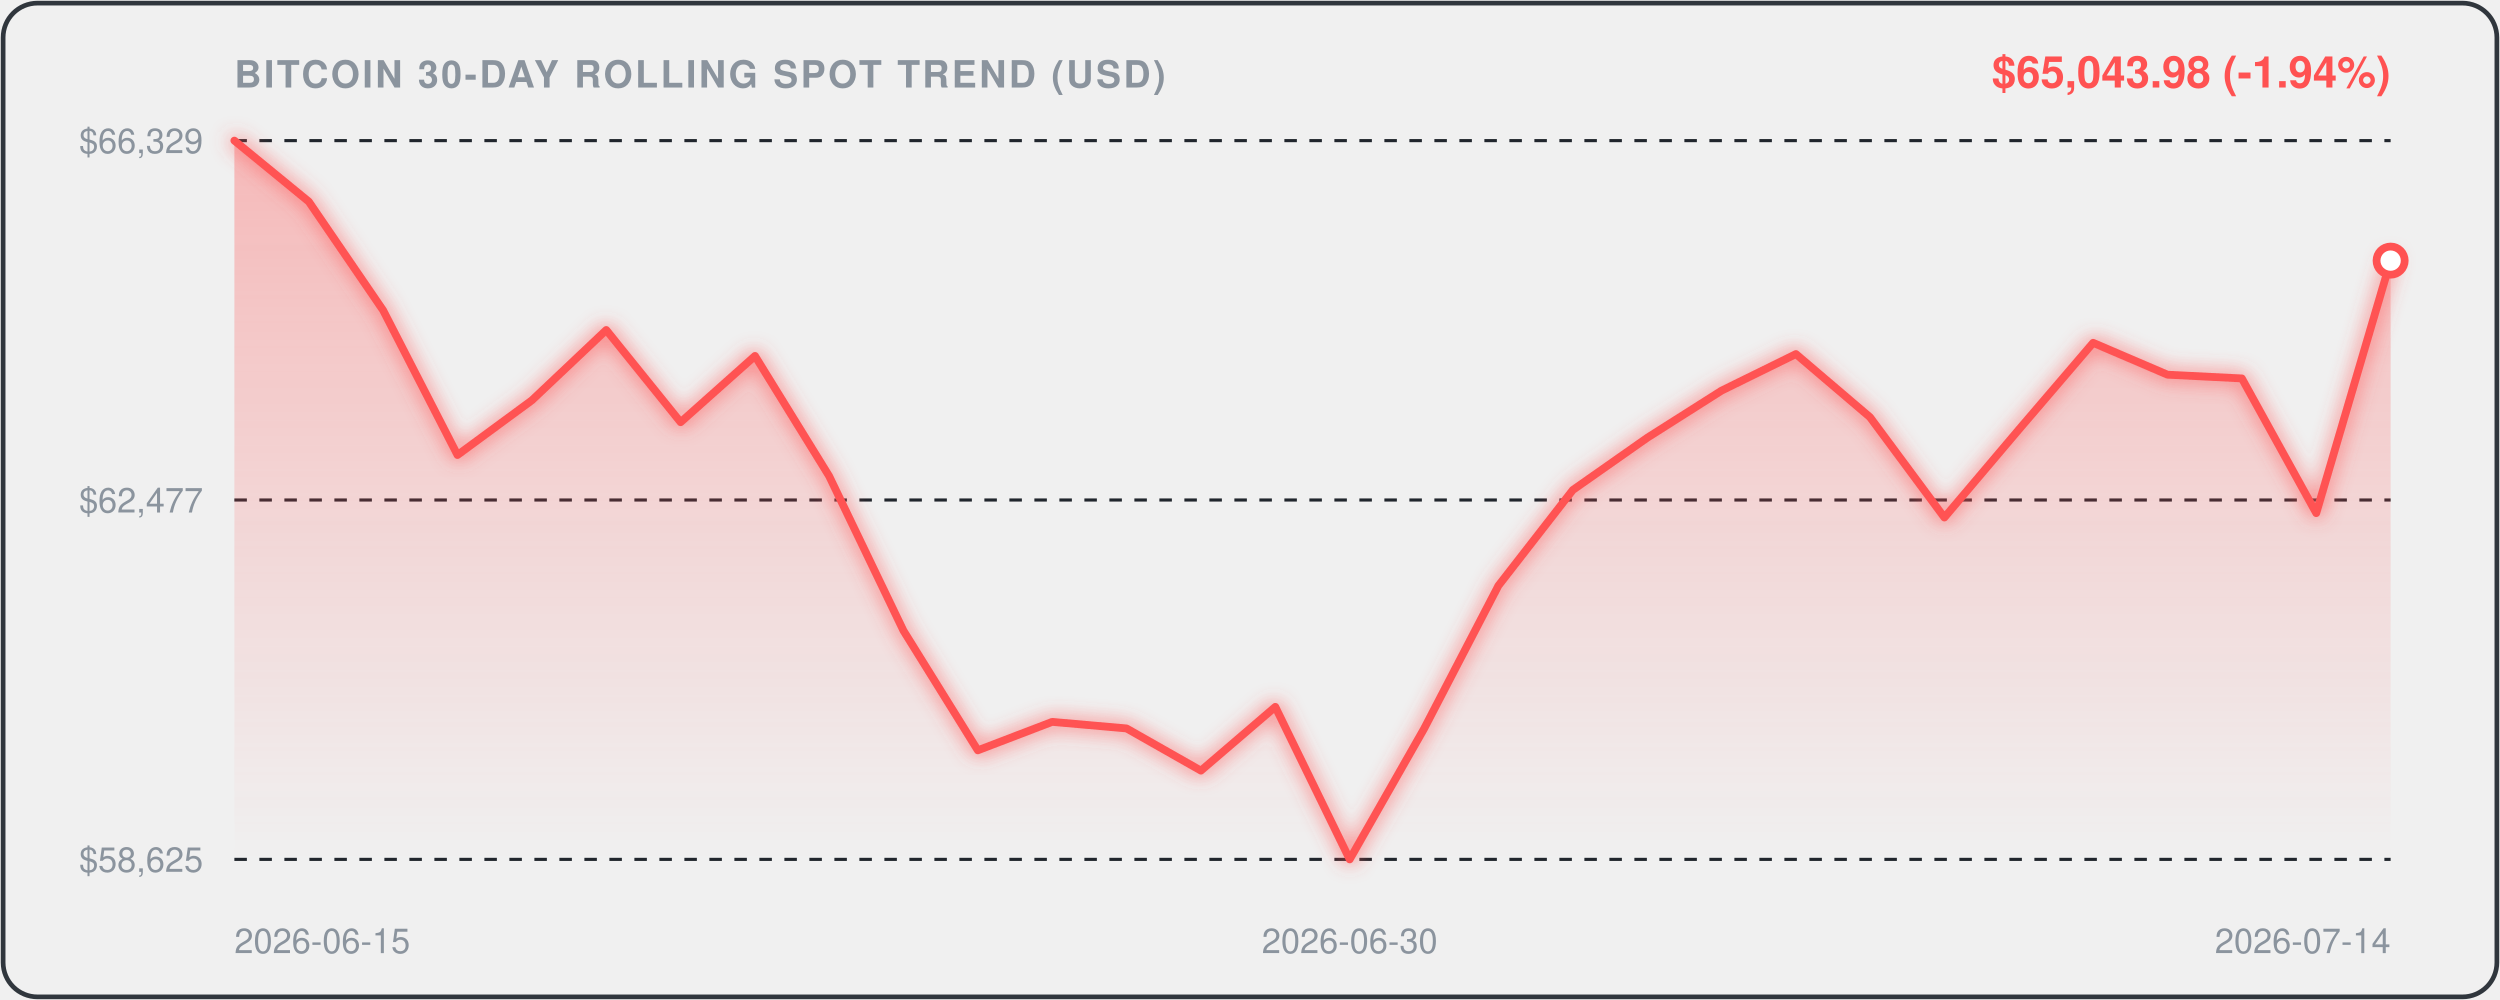
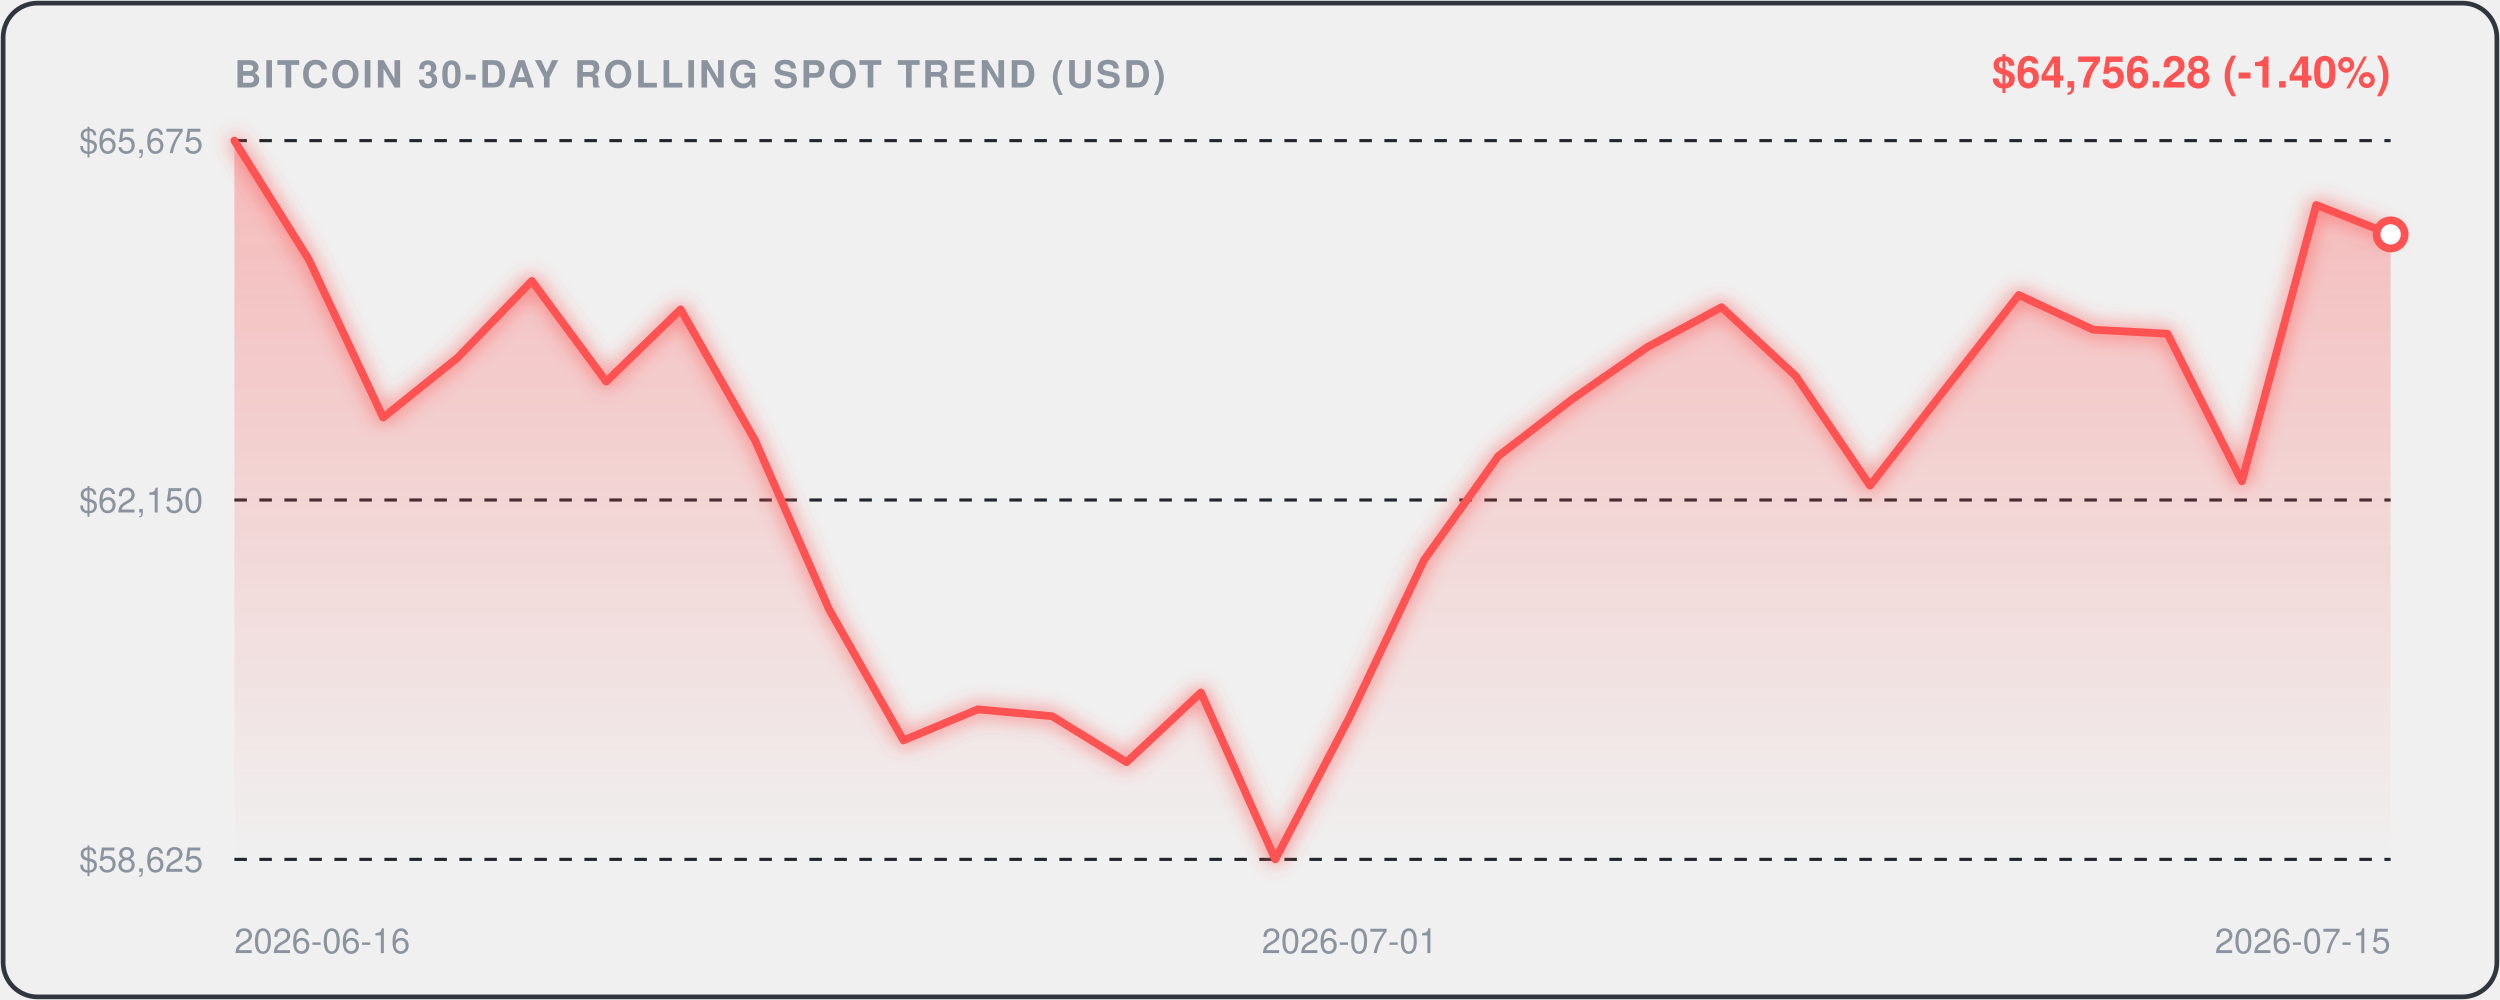
<svg xmlns="http://www.w3.org/2000/svg" viewBox="0 0 800 320" width="100%" height="100%" style="background:#0d1117;border-radius:12px;font-family:-apple-system,BlinkMacSystemFont,'Segoe UI',Helvetica,Arial,sans-serif;">
  <defs>
    <linearGradient id="areaGrad" x1="0" y1="0" x2="0" y2="1">
      <stop offset="0%" stop-color="rgba(255, 82, 82, 0.35)" />
      <stop offset="100%" stop-color="rgba(255, 82, 82, 0.0)" />
    </linearGradient>
    <filter id="glow" x="-20%" y="-20%" width="140%" height="140%">
      <feGaussianBlur stdDeviation="3" result="blur" />
      <feComposite in="SourceGraphic" in2="blur" operator="over" />
    </filter>
  </defs>
  <rect x="1" y="1" width="798" height="318" rx="11" fill="none" stroke="#30363d" stroke-width="1.5" />
  <text x="75" y="28" fill="#8b949e" font-size="12" font-weight="600" letter-spacing="0.8">BITCOIN 30-DAY ROLLING SPOT TREND (USD)</text>
-   <text x="765" y="28" text-anchor="end" fill="#FF5252" font-size="14" font-weight="700">$65,043.98 (-1.94%)</text>
+   <text x="765" y="28" text-anchor="end" fill="#FF5252" font-size="14" font-weight="700">$64,756.28 (-1.40%)</text>
  <line x1="75" y1="45" x2="765" y2="45" stroke="#21262d" stroke-width="1" stroke-dasharray="4,4" />
-   <text x="65" y="49" text-anchor="end" fill="#8b949e" font-size="11">$66,329</text>
+   <text x="65" y="49" text-anchor="end" fill="#8b949e" font-size="11">$65,675</text>
  <line x1="75" y1="160.0" x2="765" y2="160.0" stroke="#21262d" stroke-width="1" stroke-dasharray="4,4" />
-   <text x="65" y="164.0" text-anchor="end" fill="#8b949e" font-size="11">$62,477</text>
+   <text x="65" y="164.0" text-anchor="end" fill="#8b949e" font-size="11">$62,150</text>
  <line x1="75" y1="275" x2="765" y2="275" stroke="#21262d" stroke-width="1" stroke-dasharray="4,4" />
  <text x="65" y="279" text-anchor="end" fill="#8b949e" font-size="11">$58,625</text>
-   <path d="M 75.0,45.0 L 98.8,64.5 L 122.6,99.3 L 146.4,145.6 L 170.2,128.1 L 194.0,105.6 L 217.8,135.1 L 241.6,113.9 L 265.3,152.3 L 289.1,201.8 L 312.9,240.1 L 336.7,231.0 L 360.5,233.1 L 384.3,246.6 L 408.1,226.2 L 431.9,275.0 L 455.7,233.2 L 479.5,187.4 L 503.3,156.8 L 527.1,140.1 L 550.9,125.0 L 574.7,113.3 L 598.4,133.5 L 622.2,165.6 L 646.0,137.5 L 669.8,109.7 L 693.6,119.9 L 717.4,121.1 L 741.2,164.2 L 765.0,83.4 L 765.0,275.0 L 75.0,275.0 Z" fill="url(#areaGrad)" />
-   <path d="M 75.0,45.0 L 98.8,64.5 L 122.6,99.3 L 146.4,145.6 L 170.2,128.1 L 194.0,105.6 L 217.8,135.1 L 241.6,113.9 L 265.3,152.3 L 289.1,201.8 L 312.9,240.1 L 336.7,231.0 L 360.5,233.1 L 384.3,246.6 L 408.1,226.2 L 431.9,275.0 L 455.7,233.2 L 479.5,187.4 L 503.3,156.8 L 527.1,140.1 L 550.9,125.0 L 574.7,113.3 L 598.4,133.5 L 622.2,165.6 L 646.0,137.5 L 669.8,109.7 L 693.6,119.9 L 717.4,121.1 L 741.2,164.2 L 765.0,83.4" fill="none" stroke="#FF5252" stroke-width="2.5" stroke-linecap="round" stroke-linejoin="round" filter="url(#glow)" />
-   <circle cx="765.0" cy="83.4" r="4.5" fill="#ffffff" stroke="#FF5252" stroke-width="2.5" />
-   <text x="75.0" y="305" fill="#8b949e" font-size="11" text-anchor="start">2026-06-15</text>
-   <text x="431.9" y="305" fill="#8b949e" font-size="11" text-anchor="middle">2026-06-30</text>
-   <text x="765.0" y="305" fill="#8b949e" font-size="11" text-anchor="end">2026-07-14</text>
+   <path d="M 75.0,45.0 L 98.8,83.0 L 122.6,133.6 L 146.4,114.5 L 170.2,89.9 L 194.0,122.1 L 217.8,99.0 L 241.6,140.9 L 265.3,195.0 L 289.1,236.9 L 312.9,227.0 L 336.7,229.2 L 360.5,243.9 L 384.3,221.6 L 408.1,275.0 L 431.9,229.4 L 455.7,179.2 L 479.5,145.9 L 503.3,127.6 L 527.1,111.1 L 550.9,98.3 L 574.7,120.4 L 598.4,155.4 L 622.2,124.8 L 646.0,94.4 L 669.8,105.5 L 693.6,106.8 L 717.4,154.0 L 741.2,65.6 L 765.0,75.0 L 765.0,275.0 L 75.0,275.0 Z" fill="url(#areaGrad)" />
+   <path d="M 75.0,45.0 L 98.8,83.0 L 122.6,133.6 L 146.4,114.5 L 170.2,89.9 L 194.0,122.1 L 217.8,99.0 L 241.6,140.9 L 265.3,195.0 L 289.1,236.9 L 312.9,227.0 L 336.7,229.2 L 360.5,243.9 L 384.3,221.6 L 408.1,275.0 L 431.9,229.4 L 455.7,179.2 L 479.5,145.9 L 503.3,127.6 L 527.1,111.1 L 550.9,98.3 L 574.7,120.4 L 598.4,155.4 L 622.2,124.8 L 646.0,94.4 L 669.8,105.5 L 693.6,106.8 L 717.4,154.0 L 741.2,65.6 L 765.0,75.0" fill="none" stroke="#FF5252" stroke-width="2.5" stroke-linecap="round" stroke-linejoin="round" filter="url(#glow)" />
+   <circle cx="765.0" cy="75.0" r="4.5" fill="#ffffff" stroke="#FF5252" stroke-width="2.5" />
+   <text x="75.0" y="305" fill="#8b949e" font-size="11" text-anchor="start">2026-06-16</text>
+   <text x="431.9" y="305" fill="#8b949e" font-size="11" text-anchor="middle">2026-07-01</text>
+   <text x="765.0" y="305" fill="#8b949e" font-size="11" text-anchor="end">2026-07-15</text>
</svg>
